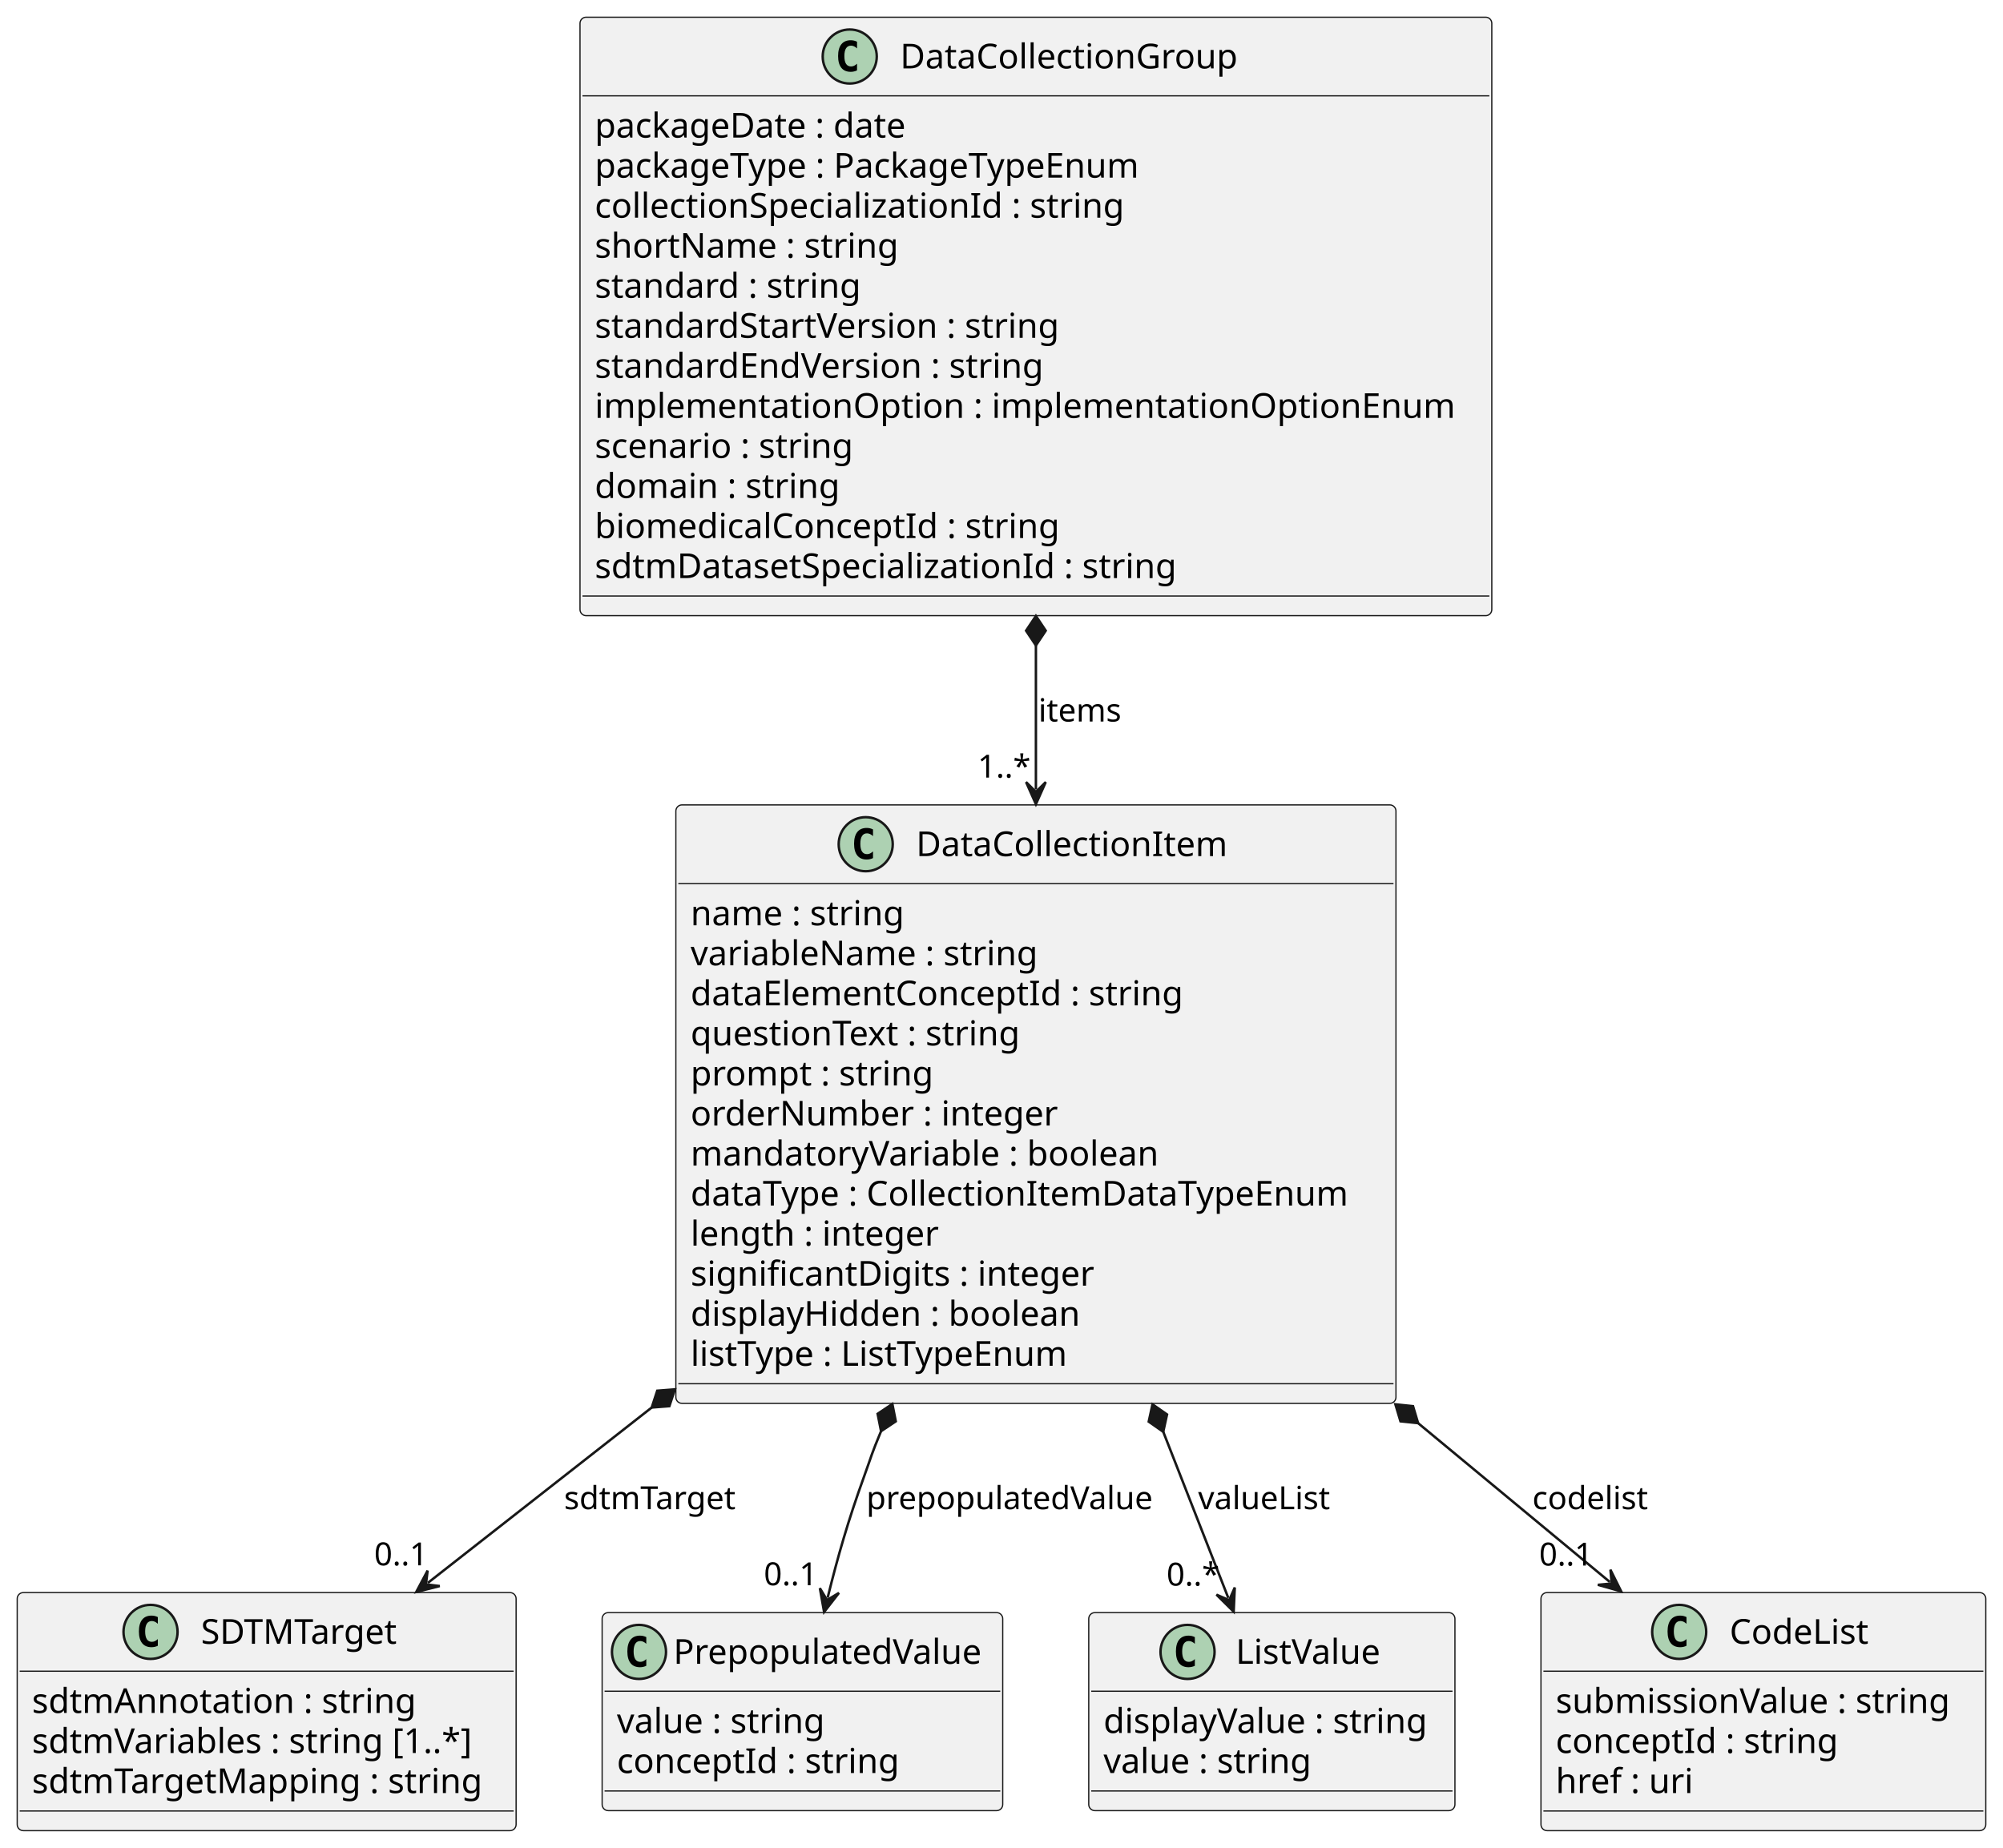
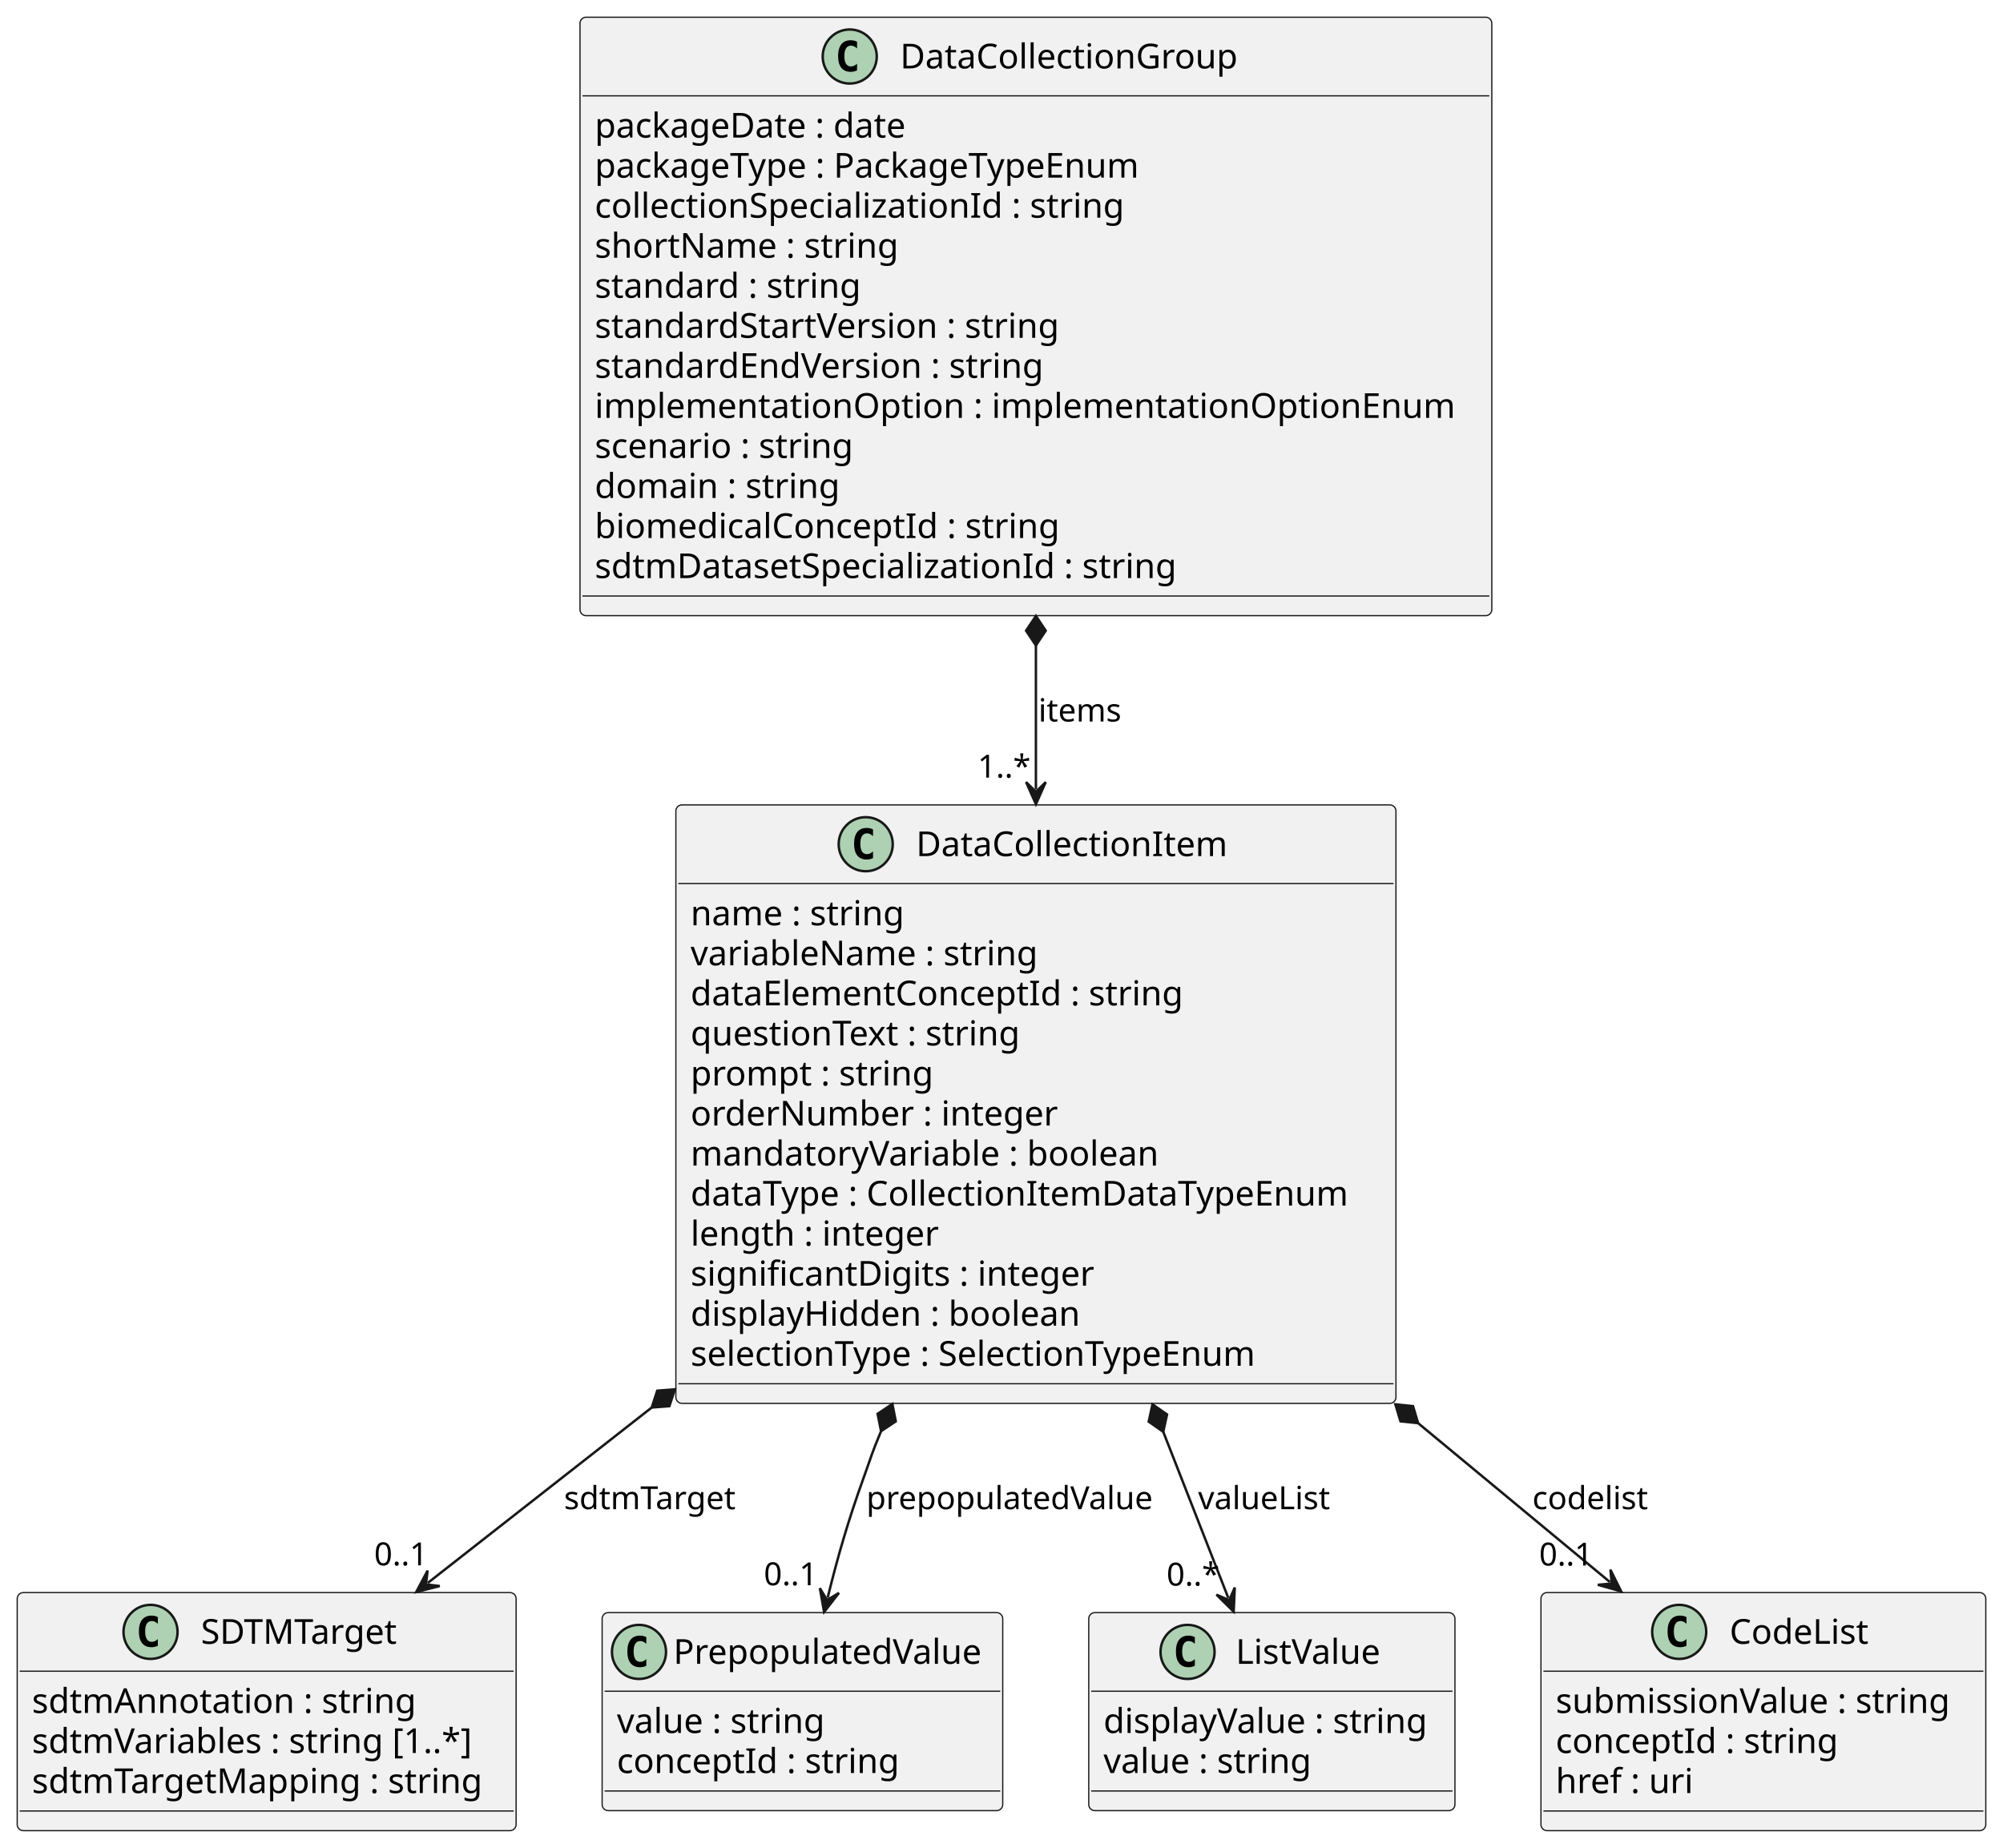
<svg xmlns="http://www.w3.org/2000/svg" xmlns:xlink="http://www.w3.org/1999/xlink" contentStyleType="text/css" height="752px" preserveAspectRatio="none" style="width:815px;height:752px;background:#FFFFFF;" version="1.1" viewBox="0 0 815 752" width="815px" zoomAndPan="magnify">
  <defs />
  <g>
    <a href="" target="_top" title="None" xlink:actuate="onRequest" xlink:href="" xlink:show="new" xlink:title="None" xlink:type="simple">
      <g id="elem_DataCollectionItem">
        <rect codeLine="1" fill="#F1F1F1" height="243.562" id="DataCollectionItem" rx="2.5" ry="2.5" style="stroke:#181818;stroke-width:0.5;" width="293" x="275" y="327.57" />
        <ellipse cx="352.25" cy="343.57" fill="#ADD1B2" rx="11" ry="11" style="stroke:#181818;stroke-width:1.0;" />
        <path d="M355.219,349.211 Q354.641,349.507 354,349.648 Q353.359,349.804 352.656,349.804 Q350.156,349.804 348.828,348.164 Q347.516,346.507 347.516,343.382 Q347.516,340.257 348.828,338.601 Q350.156,336.945 352.656,336.945 Q353.359,336.945 354,337.101 Q354.656,337.257 355.219,337.554 L355.219,340.273 Q354.594,339.695 354,339.429 Q353.406,339.148 352.781,339.148 Q351.438,339.148 350.75,340.226 Q350.062,341.289 350.062,343.382 Q350.062,345.476 350.75,346.554 Q351.438,347.617 352.781,347.617 Q353.406,347.617 354,347.351 Q354.594,347.07 355.219,346.492 L355.219,349.211 Z " fill="#000000" />
        <text fill="#000000" font-family="sans-serif" font-size="14" lengthAdjust="spacing" textLength="130" x="372.75" y="348.417">DataCollectionItem</text>
        <line style="stroke:#181818;stroke-width:0.5;" x1="276" x2="567" y1="359.57" y2="359.57" />
        <text fill="#000000" font-family="sans-serif" font-size="14" lengthAdjust="spacing" textLength="91" x="281" y="376.565">name : string</text>
        <text fill="#000000" font-family="sans-serif" font-size="14" lengthAdjust="spacing" textLength="144" x="281" y="392.862">variableName : string</text>
        <text fill="#000000" font-family="sans-serif" font-size="14" lengthAdjust="spacing" textLength="210" x="281" y="409.159">dataElementConceptId : string</text>
        <text fill="#000000" font-family="sans-serif" font-size="14" lengthAdjust="spacing" textLength="143" x="281" y="425.456">questionText : string</text>
        <text fill="#000000" font-family="sans-serif" font-size="14" lengthAdjust="spacing" textLength="102" x="281" y="441.753">prompt : string</text>
        <text fill="#000000" font-family="sans-serif" font-size="14" lengthAdjust="spacing" textLength="154" x="281" y="458.05">orderNumber : integer</text>
        <text fill="#000000" font-family="sans-serif" font-size="14" lengthAdjust="spacing" textLength="196" x="281" y="474.346">mandatoryVariable : boolean</text>
        <text fill="#000000" font-family="sans-serif" font-size="14" lengthAdjust="spacing" textLength="281" x="281" y="490.643">dataType : CollectionItemDataTypeEnum</text>
        <text fill="#000000" font-family="sans-serif" font-size="14" lengthAdjust="spacing" textLength="106" x="281" y="506.94">length : integer</text>
        <text fill="#000000" font-family="sans-serif" font-size="14" lengthAdjust="spacing" textLength="170" x="281" y="523.237">significantDigits : integer</text>
        <text fill="#000000" font-family="sans-serif" font-size="14" lengthAdjust="spacing" textLength="165" x="281" y="539.534">displayHidden : boolean</text>
-         <text fill="#000000" font-family="sans-serif" font-size="14" lengthAdjust="spacing" textLength="163" x="281" y="555.831">listType : ListTypeEnum</text>
+         <text fill="#000000" font-family="sans-serif" font-size="14" lengthAdjust="spacing" textLength="248" x="281" y="555.831">selectionType : SelectionTypeEnum</text>
        <line style="stroke:#181818;stroke-width:0.5;" x1="276" x2="567" y1="563.133" y2="563.133" />
      </g>
    </a>
    <a href="" target="_top" title="None" xlink:actuate="onRequest" xlink:href="" xlink:show="new" xlink:title="None" xlink:type="simple">
      <g id="elem_SDTMTarget">
        <rect codeLine="15" fill="#F1F1F1" height="96.891" id="SDTMTarget" rx="2.5" ry="2.5" style="stroke:#181818;stroke-width:0.5;" width="203" x="7" y="648.13" />
        <ellipse cx="61.25" cy="664.13" fill="#ADD1B2" rx="11" ry="11" style="stroke:#181818;stroke-width:1.0;" />
        <path d="M64.219,669.771 Q63.641,670.067 63,670.208 Q62.359,670.364 61.656,670.364 Q59.156,670.364 57.828,668.724 Q56.516,667.067 56.516,663.942 Q56.516,660.817 57.828,659.161 Q59.156,657.505 61.656,657.505 Q62.359,657.505 63,657.661 Q63.656,657.817 64.219,658.114 L64.219,660.833 Q63.594,660.255 63,659.989 Q62.406,659.708 61.781,659.708 Q60.438,659.708 59.75,660.786 Q59.062,661.849 59.062,663.942 Q59.062,666.036 59.75,667.114 Q60.438,668.177 61.781,668.177 Q62.406,668.177 63,667.911 Q63.594,667.63 64.219,667.052 L64.219,669.771 Z " fill="#000000" />
        <text fill="#000000" font-family="sans-serif" font-size="14" lengthAdjust="spacing" textLength="86" x="81.75" y="668.977">SDTMTarget</text>
        <line style="stroke:#181818;stroke-width:0.5;" x1="8" x2="209" y1="680.13" y2="680.13" />
        <text fill="#000000" font-family="sans-serif" font-size="14" lengthAdjust="spacing" textLength="162" x="13" y="697.125">sdtmAnnotation : string</text>
        <text fill="#000000" font-family="sans-serif" font-size="14" lengthAdjust="spacing" textLength="191" x="13" y="713.422">sdtmVariables : string  [1..*]</text>
        <text fill="#000000" font-family="sans-serif" font-size="14" lengthAdjust="spacing" textLength="191" x="13" y="729.719">sdtmTargetMapping : string</text>
        <line style="stroke:#181818;stroke-width:0.5;" x1="8" x2="209" y1="737.021" y2="737.021" />
      </g>
    </a>
    <a href="" target="_top" title="None" xlink:actuate="onRequest" xlink:href="" xlink:show="new" xlink:title="None" xlink:type="simple">
      <g id="elem_PrepopulatedValue">
        <rect codeLine="21" fill="#F1F1F1" height="80.594" id="PrepopulatedValue" rx="2.5" ry="2.5" style="stroke:#181818;stroke-width:0.5;" width="163" x="245" y="656.28" />
        <ellipse cx="260" cy="672.28" fill="#ADD1B2" rx="11" ry="11" style="stroke:#181818;stroke-width:1.0;" />
        <path d="M262.969,677.921 Q262.391,678.217 261.75,678.358 Q261.109,678.514 260.406,678.514 Q257.906,678.514 256.578,676.874 Q255.266,675.217 255.266,672.092 Q255.266,668.967 256.578,667.311 Q257.906,665.655 260.406,665.655 Q261.109,665.655 261.75,665.811 Q262.406,665.967 262.969,666.264 L262.969,668.983 Q262.344,668.405 261.75,668.139 Q261.156,667.858 260.531,667.858 Q259.188,667.858 258.5,668.936 Q257.812,669.999 257.812,672.092 Q257.812,674.186 258.5,675.264 Q259.188,676.327 260.531,676.327 Q261.156,676.327 261.75,676.061 Q262.344,675.78 262.969,675.202 L262.969,677.921 Z " fill="#000000" />
        <text fill="#000000" font-family="sans-serif" font-size="14" lengthAdjust="spacing" textLength="131" x="274" y="677.127">PrepopulatedValue</text>
        <line style="stroke:#181818;stroke-width:0.5;" x1="246" x2="407" y1="688.28" y2="688.28" />
        <text fill="#000000" font-family="sans-serif" font-size="14" lengthAdjust="spacing" textLength="88" x="251" y="705.275">value : string</text>
        <text fill="#000000" font-family="sans-serif" font-size="14" lengthAdjust="spacing" textLength="121" x="251" y="721.572">conceptId : string</text>
        <line style="stroke:#181818;stroke-width:0.5;" x1="246" x2="407" y1="728.874" y2="728.874" />
      </g>
    </a>
    <a href="" target="_top" title="None" xlink:actuate="onRequest" xlink:href="" xlink:show="new" xlink:title="None" xlink:type="simple">
      <g id="elem_ListValue">
        <rect codeLine="26" fill="#F1F1F1" height="80.594" id="ListValue" rx="2.5" ry="2.5" style="stroke:#181818;stroke-width:0.5;" width="149" x="443" y="656.28" />
        <ellipse cx="483.2" cy="672.28" fill="#ADD1B2" rx="11" ry="11" style="stroke:#181818;stroke-width:1.0;" />
        <path d="M486.169,677.921 Q485.591,678.217 484.95,678.358 Q484.309,678.514 483.606,678.514 Q481.106,678.514 479.778,676.874 Q478.466,675.217 478.466,672.092 Q478.466,668.967 479.778,667.311 Q481.106,665.655 483.606,665.655 Q484.309,665.655 484.95,665.811 Q485.606,665.967 486.169,666.264 L486.169,668.983 Q485.544,668.405 484.95,668.139 Q484.356,667.858 483.731,667.858 Q482.387,667.858 481.7,668.936 Q481.012,669.999 481.012,672.092 Q481.012,674.186 481.7,675.264 Q482.387,676.327 483.731,676.327 Q484.356,676.327 484.95,676.061 Q485.544,675.78 486.169,675.202 L486.169,677.921 Z " fill="#000000" />
        <text fill="#000000" font-family="sans-serif" font-size="14" lengthAdjust="spacing" textLength="61" x="502.8" y="677.127">ListValue</text>
        <line style="stroke:#181818;stroke-width:0.5;" x1="444" x2="591" y1="688.28" y2="688.28" />
        <text fill="#000000" font-family="sans-serif" font-size="14" lengthAdjust="spacing" textLength="137" x="449" y="705.275">displayValue : string</text>
        <text fill="#000000" font-family="sans-serif" font-size="14" lengthAdjust="spacing" textLength="88" x="449" y="721.572">value : string</text>
        <line style="stroke:#181818;stroke-width:0.5;" x1="444" x2="591" y1="728.874" y2="728.874" />
      </g>
    </a>
    <a href="" target="_top" title="None" xlink:actuate="onRequest" xlink:href="" xlink:show="new" xlink:title="None" xlink:type="simple">
      <g id="elem_CodeList">
        <rect codeLine="31" fill="#F1F1F1" height="96.891" id="CodeList" rx="2.5" ry="2.5" style="stroke:#181818;stroke-width:0.5;" width="181" x="627" y="648.13" />
        <ellipse cx="683.25" cy="664.13" fill="#ADD1B2" rx="11" ry="11" style="stroke:#181818;stroke-width:1.0;" />
        <path d="M686.219,669.771 Q685.641,670.067 685,670.208 Q684.359,670.364 683.656,670.364 Q681.156,670.364 679.828,668.724 Q678.516,667.067 678.516,663.942 Q678.516,660.817 679.828,659.161 Q681.156,657.505 683.656,657.505 Q684.359,657.505 685,657.661 Q685.656,657.817 686.219,658.114 L686.219,660.833 Q685.594,660.255 685,659.989 Q684.406,659.708 683.781,659.708 Q682.438,659.708 681.75,660.786 Q681.062,661.849 681.062,663.942 Q681.062,666.036 681.75,667.114 Q682.438,668.177 683.781,668.177 Q684.406,668.177 685,667.911 Q685.594,667.63 686.219,667.052 L686.219,669.771 Z " fill="#000000" />
        <text fill="#000000" font-family="sans-serif" font-size="14" lengthAdjust="spacing" textLength="60" x="703.75" y="668.977">CodeList</text>
        <line style="stroke:#181818;stroke-width:0.5;" x1="628" x2="807" y1="680.13" y2="680.13" />
        <text fill="#000000" font-family="sans-serif" font-size="14" lengthAdjust="spacing" textLength="169" x="633" y="697.125">submissionValue : string</text>
        <text fill="#000000" font-family="sans-serif" font-size="14" lengthAdjust="spacing" textLength="121" x="633" y="713.422">conceptId : string</text>
        <text fill="#000000" font-family="sans-serif" font-size="14" lengthAdjust="spacing" textLength="57" x="633" y="729.719">href : uri</text>
        <line style="stroke:#181818;stroke-width:0.5;" x1="628" x2="807" y1="737.021" y2="737.021" />
      </g>
    </a>
    <a href="" target="_top" title="None" xlink:actuate="onRequest" xlink:href="" xlink:show="new" xlink:title="None" xlink:type="simple">
      <g id="elem_DataCollectionGroup">
        <rect codeLine="36" fill="#F1F1F1" height="243.562" id="DataCollectionGroup" rx="2.5" ry="2.5" style="stroke:#181818;stroke-width:0.5;" width="371" x="236" y="7" />
        <ellipse cx="345.75" cy="23" fill="#ADD1B2" rx="11" ry="11" style="stroke:#181818;stroke-width:1.0;" />
        <path d="M348.719,28.641 Q348.141,28.938 347.5,29.078 Q346.859,29.234 346.156,29.234 Q343.656,29.234 342.328,27.594 Q341.016,25.938 341.016,22.812 Q341.016,19.688 342.328,18.031 Q343.656,16.375 346.156,16.375 Q346.859,16.375 347.5,16.531 Q348.156,16.688 348.719,16.984 L348.719,19.703 Q348.094,19.125 347.5,18.859 Q346.906,18.578 346.281,18.578 Q344.938,18.578 344.25,19.656 Q343.562,20.719 343.562,22.812 Q343.562,24.906 344.25,25.984 Q344.938,27.047 346.281,27.047 Q346.906,27.047 347.5,26.781 Q348.094,26.5 348.719,25.922 L348.719,28.641 Z " fill="#000000" />
        <text fill="#000000" font-family="sans-serif" font-size="14" lengthAdjust="spacing" textLength="143" x="366.25" y="27.847">DataCollectionGroup</text>
        <line style="stroke:#181818;stroke-width:0.5;" x1="237" x2="606" y1="39" y2="39" />
        <text fill="#000000" font-family="sans-serif" font-size="14" lengthAdjust="spacing" textLength="136" x="242" y="55.995">packageDate : date</text>
        <text fill="#000000" font-family="sans-serif" font-size="14" lengthAdjust="spacing" textLength="239" x="242" y="72.292">packageType : PackageTypeEnum</text>
        <text fill="#000000" font-family="sans-serif" font-size="14" lengthAdjust="spacing" textLength="224" x="242" y="88.589">collectionSpecializationId : string</text>
        <text fill="#000000" font-family="sans-serif" font-size="14" lengthAdjust="spacing" textLength="128" x="242" y="104.886">shortName : string</text>
        <text fill="#000000" font-family="sans-serif" font-size="14" lengthAdjust="spacing" textLength="113" x="242" y="121.183">standard : string</text>
        <text fill="#000000" font-family="sans-serif" font-size="14" lengthAdjust="spacing" textLength="197" x="242" y="137.48">standardStartVersion : string</text>
        <text fill="#000000" font-family="sans-serif" font-size="14" lengthAdjust="spacing" textLength="192" x="242" y="153.776">standardEndVersion : string</text>
        <text fill="#000000" font-family="sans-serif" font-size="14" lengthAdjust="spacing" textLength="359" x="242" y="170.073">implementationOption : implementationOptionEnum</text>
        <text fill="#000000" font-family="sans-serif" font-size="14" lengthAdjust="spacing" textLength="111" x="242" y="186.37">scenario : string</text>
        <text fill="#000000" font-family="sans-serif" font-size="14" lengthAdjust="spacing" textLength="103" x="242" y="202.667">domain : string</text>
        <text fill="#000000" font-family="sans-serif" font-size="14" lengthAdjust="spacing" textLength="197" x="242" y="218.964">biomedicalConceptId : string</text>
        <text fill="#000000" font-family="sans-serif" font-size="14" lengthAdjust="spacing" textLength="247" x="242" y="235.261">sdtmDatasetSpecializationId : string</text>
        <line style="stroke:#181818;stroke-width:0.5;" x1="237" x2="606" y1="242.562" y2="242.562" />
      </g>
    </a>
    <g id="link_DataCollectionItem_SDTMTarget">
      <path codeLine="20" d="M265.175,572.822 C228.015,601.942 204.283,620.53 174.093,644.18 " fill="none" id="DataCollectionItem-SDTMTarget" style="stroke:#181818;stroke-width:1.0;" />
      <polygon fill="#181818" points="274.62,565.42,267.43,565.972,265.175,572.822,272.365,572.269,274.62,565.42" style="stroke:#181818;stroke-width:1.0;" />
      <polygon fill="#181818" points="169.37,647.88,178.922,645.479,173.306,644.797,173.988,639.181,169.37,647.88" style="stroke:#181818;stroke-width:1.0;" />
      <text fill="#000000" font-family="sans-serif" font-size="13" lengthAdjust="spacing" textLength="74" x="229.5" y="614.197">sdtmTarget</text>
      <text fill="#000000" font-family="sans-serif" font-size="13" lengthAdjust="spacing" textLength="24" x="152.242" y="637.054">0..1</text>
    </g>
    <g id="link_DataCollectionItem_PrepopulatedValue">
      <path codeLine="25" d="M358.492,582.454 C354.352,592.434 355.03,591.36 351.5,601.13 C345.1,618.84 340.991,633.116 336.761,650.216 " fill="none" id="DataCollectionItem-PrepopulatedValue" style="stroke:#181818;stroke-width:1.0;" />
      <polygon fill="#181818" points="363.09,571.37,357.096,575.379,358.492,582.454,364.486,578.445,363.09,571.37" style="stroke:#181818;stroke-width:1.0;" />
      <polygon fill="#181818" points="335.32,656.04,341.364,648.264,336.521,651.186,333.598,646.343,335.32,656.04" style="stroke:#181818;stroke-width:1.0;" />
      <text fill="#000000" font-family="sans-serif" font-size="13" lengthAdjust="spacing" textLength="121" x="352.5" y="614.197">prepopulatedValue</text>
      <text fill="#000000" font-family="sans-serif" font-size="13" lengthAdjust="spacing" textLength="24" x="310.793" y="645.162">0..1</text>
    </g>
    <g id="link_DataCollectionItem_ListValue">
      <path codeLine="30" d="M473.314,582.694 C485.264,613.225 490.703,627.113 499.783,650.313 " fill="none" id="DataCollectionItem-ListValue" style="stroke:#181818;stroke-width:1.0;" />
      <polygon fill="#181818" points="468.94,571.52,467.402,578.565,473.314,582.694,474.852,575.649,468.94,571.52" style="stroke:#181818;stroke-width:1.0;" />
      <polygon fill="#181818" points="501.97,655.9,502.415,646.061,500.148,651.244,494.965,648.977,501.97,655.9" style="stroke:#181818;stroke-width:1.0;" />
      <text fill="#000000" font-family="sans-serif" font-size="13" lengthAdjust="spacing" textLength="56" x="487.5" y="614.197">valueList</text>
      <text fill="#000000" font-family="sans-serif" font-size="13" lengthAdjust="spacing" textLength="23" x="474.662" y="645.299">0..*</text>
    </g>
    <g id="link_DataCollectionItem_CodeList">
      <path codeLine="50" d="M577.01,579.177 C609.63,606.207 628.509,621.852 655.019,643.812 " fill="none" id="DataCollectionItem-CodeList" style="stroke:#181818;stroke-width:1.0;" />
      <polygon fill="#181818" points="567.77,571.52,569.838,578.428,577.01,579.177,574.942,572.268,567.77,571.52" style="stroke:#181818;stroke-width:1.0;" />
      <polygon fill="#181818" points="659.64,647.64,655.261,638.818,655.789,644.45,650.157,644.979,659.64,647.64" style="stroke:#181818;stroke-width:1.0;" />
      <text fill="#000000" font-family="sans-serif" font-size="13" lengthAdjust="spacing" textLength="49" x="623.5" y="614.197">codelist</text>
      <text fill="#000000" font-family="sans-serif" font-size="13" lengthAdjust="spacing" textLength="24" x="626.253" y="637.132">0..1</text>
    </g>
    <g id="link_DataCollectionGroup_DataCollectionItem">
      <path codeLine="51" d="M421.5,262.67 C421.5,287.76 421.5,296.19 421.5,321.28 " fill="none" id="DataCollectionGroup-DataCollectionItem" style="stroke:#181818;stroke-width:1.0;" />
      <polygon fill="#181818" points="421.5,250.67,417.5,256.67,421.5,262.67,425.5,256.67,421.5,250.67" style="stroke:#181818;stroke-width:1.0;" />
      <polygon fill="#181818" points="421.5,327.28,425.5,318.28,421.5,322.28,417.5,318.28,421.5,327.28" style="stroke:#181818;stroke-width:1.0;" />
      <text fill="#000000" font-family="sans-serif" font-size="13" lengthAdjust="spacing" textLength="36" x="422.5" y="293.637">items</text>
      <text fill="#000000" font-family="sans-serif" font-size="13" lengthAdjust="spacing" textLength="23" x="397.799" y="316.455">1..*</text>
    </g>
  </g>
</svg>
